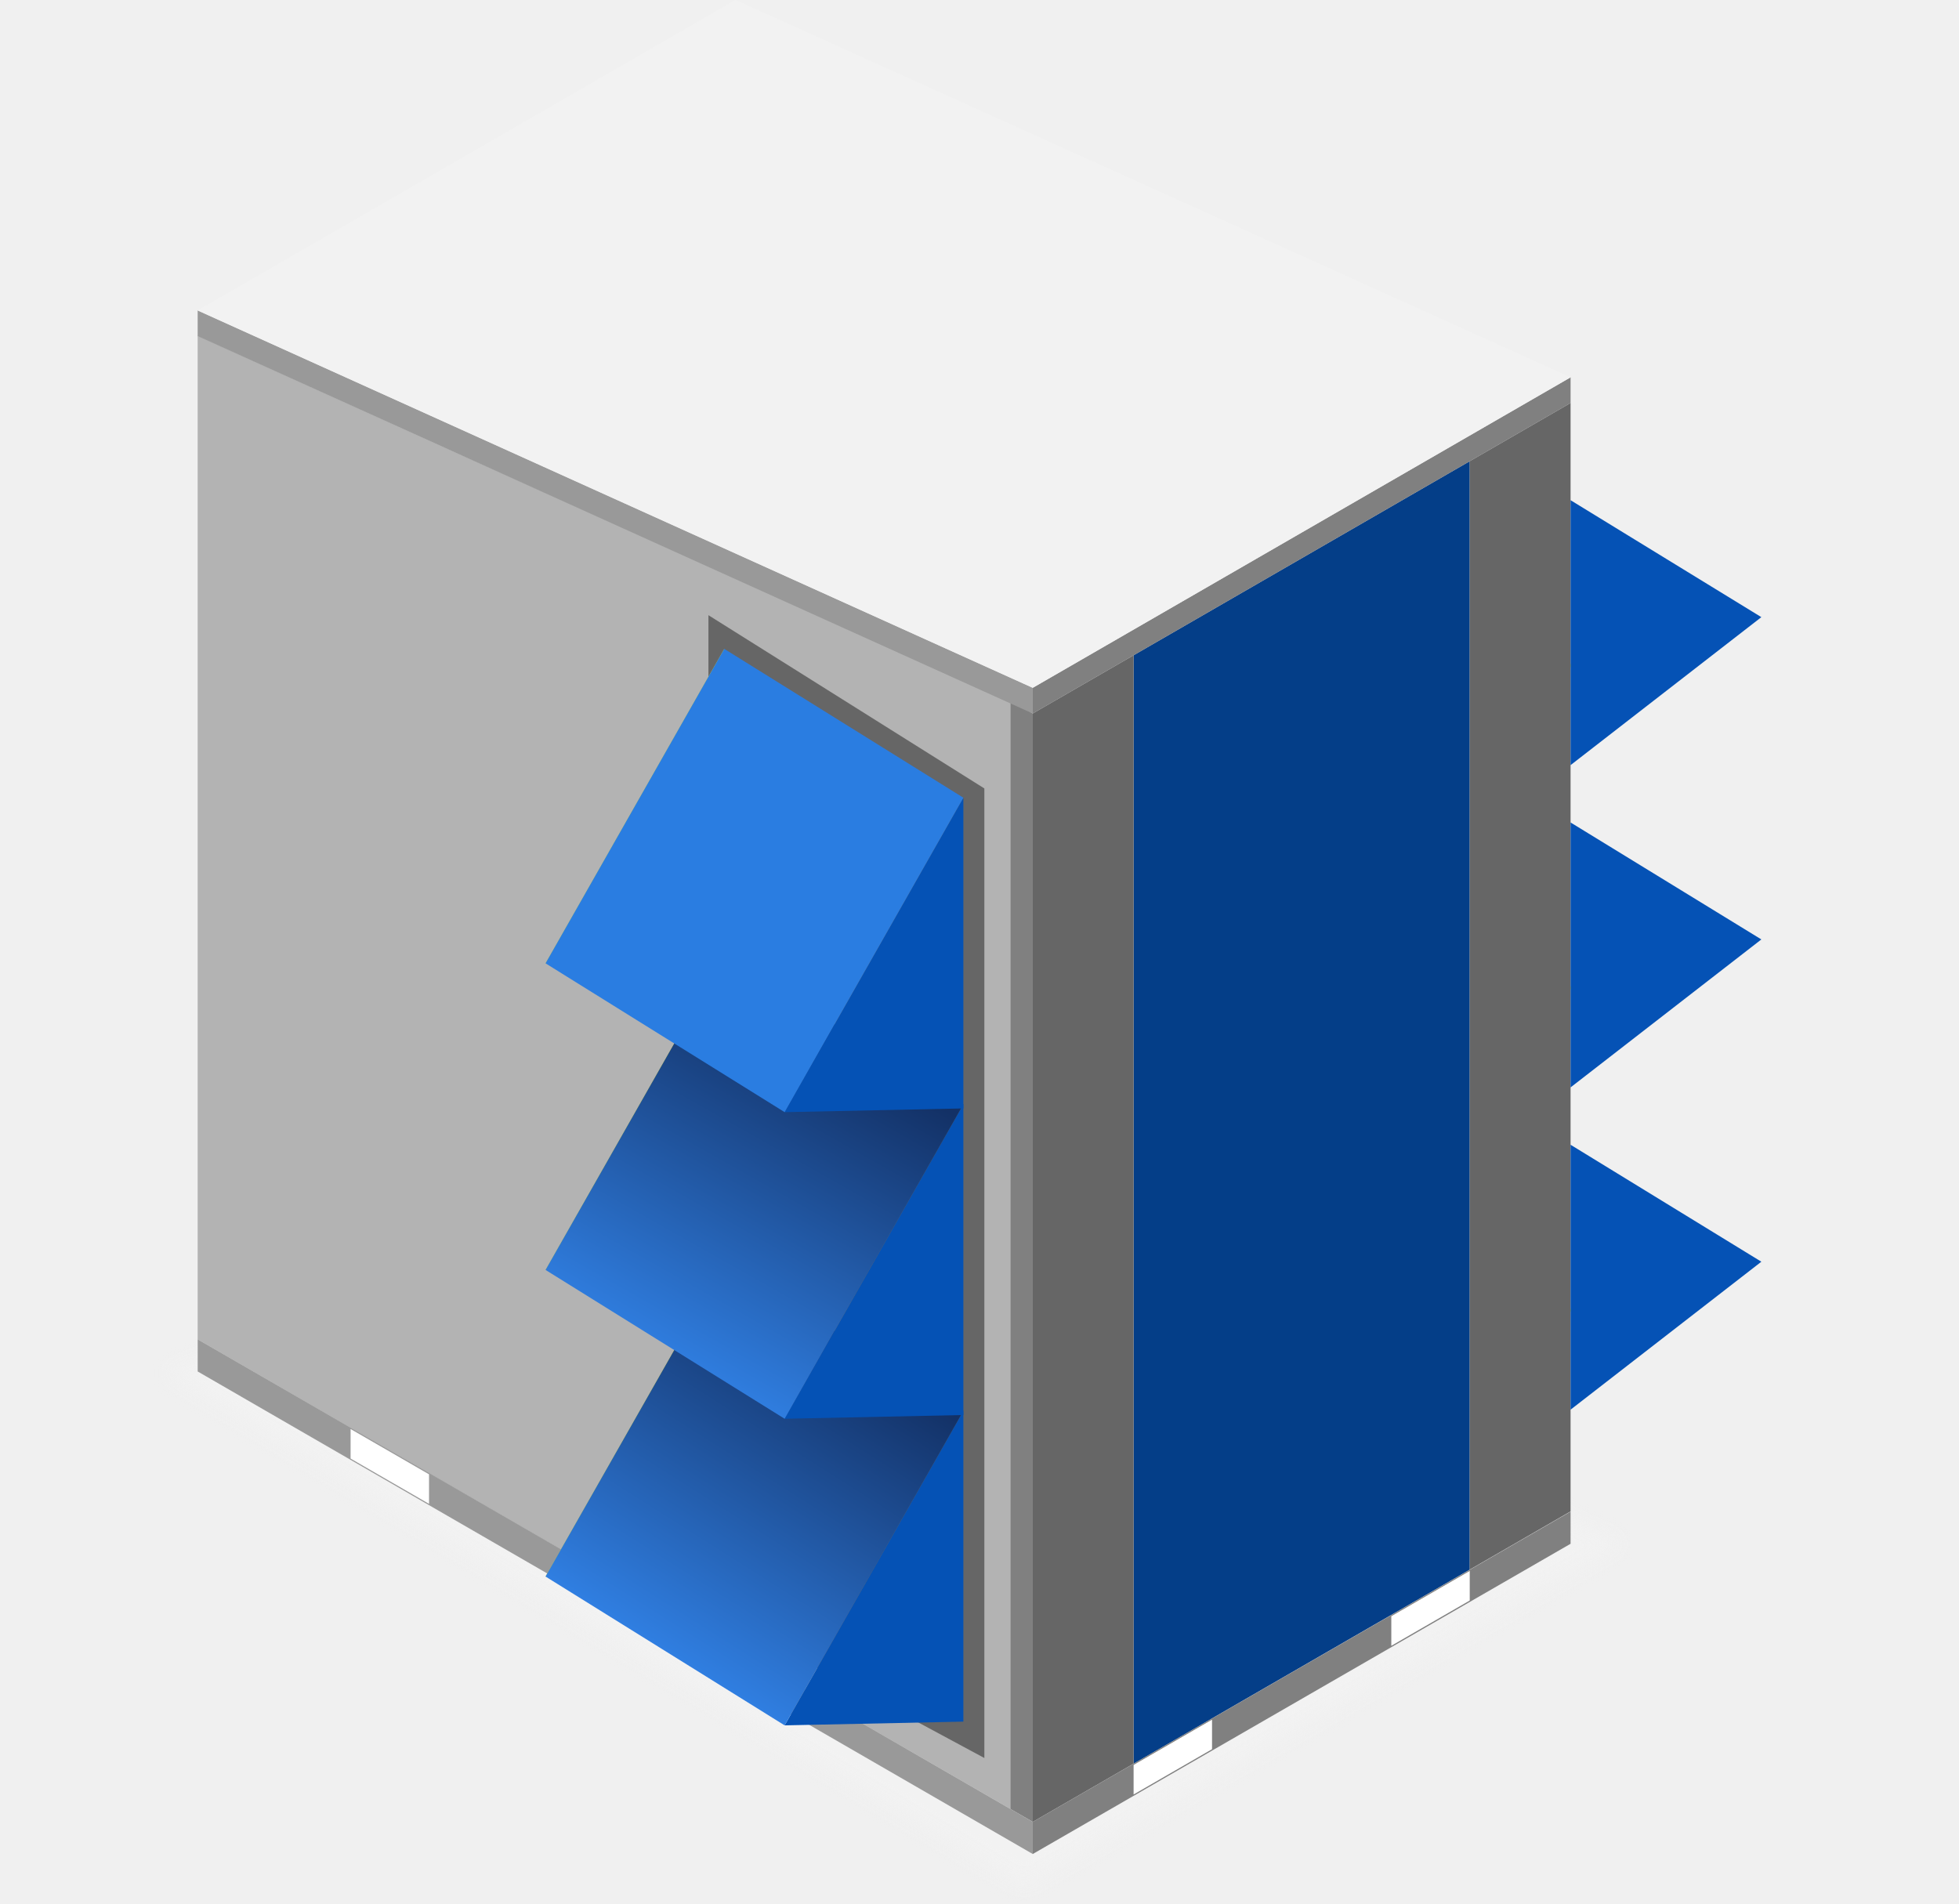
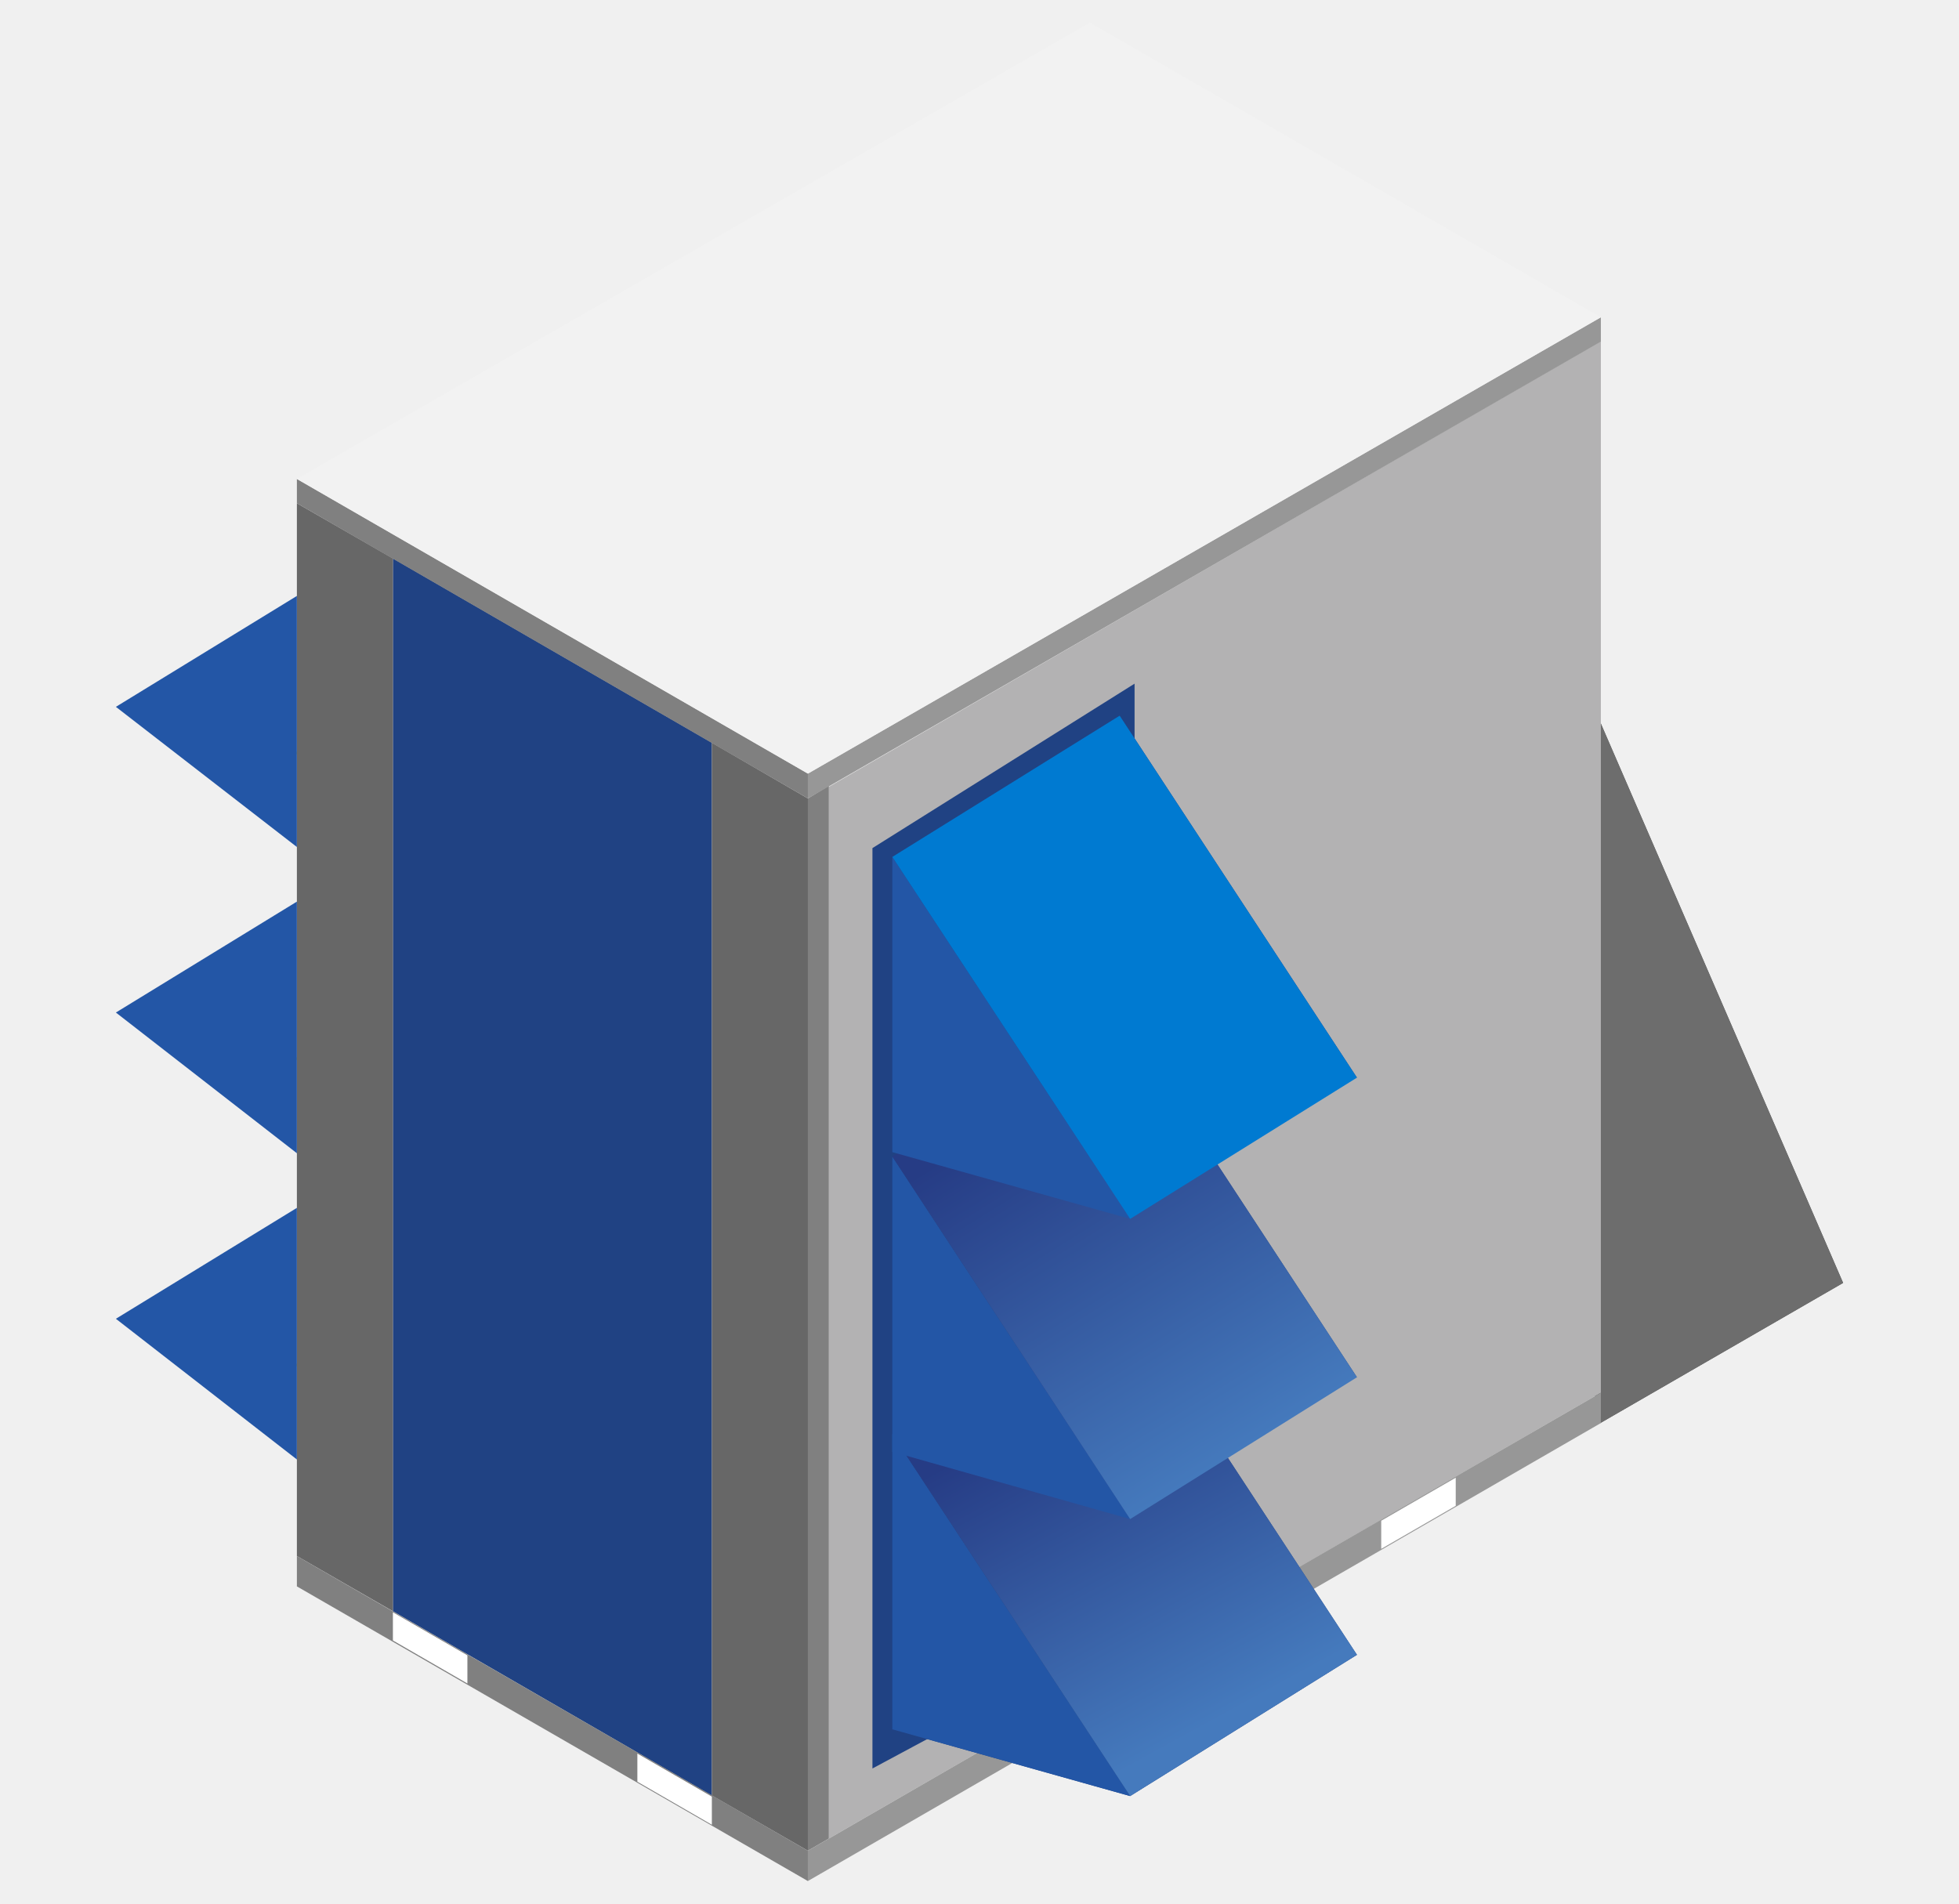
- <svg xmlns="http://www.w3.org/2000/svg" width="355" height="345" viewBox="0 0 355 345" fill="none">
-   <g filter="url(#filter0_f_2631_38942)">
-     <path d="M185.5 341.75L293.5 279.75L138.812 206.889L30.501 248.75L185.5 341.75Z" fill="#F2F2F2" />
+ <svg xmlns="http://www.w3.org/2000/svg" xmlns:xlink="http://www.w3.org/1999/xlink" version="1.1" viewBox="0 0 355 345">
+   <defs>
+     <style>
+       .cls-1 {
+         fill: #d8df25;
+       }
+ 
+       .cls-2 {
+         fill: url(#linear-gradient-2);
+       }
+ 
+       .cls-3 {
+         fill: #fff;
+       }
+ 
+       .cls-4 {
+         fill: #204283;
+       }
+ 
+       .cls-5 {
+         fill: #b3b2b3;
+       }
+ 
+       .cls-6 {
+         fill: #f2f2f2;
+       }
+ 
+       .cls-7 {
+         fill: #2356a6;
+       }
+ 
+       .cls-8 {
+         fill: #4d4e4e;
+       }
+ 
+       .cls-9 {
+         fill: #6d6d6d;
+       }
+ 
+       .cls-10 {
+         fill: #979797;
+       }
+ 
+       .cls-11 {
+         fill: gray;
+       }
+ 
+       .cls-12 {
+         fill: url(#linear-gradient);
+       }
+ 
+       .cls-13 {
+         fill: #676767;
+       }
+ 
+       .cls-14 {
+         fill: #007ad1;
+       }
+     </style>
+     <linearGradient id="linear-gradient" x1="296.3" y1="311.5" x2="327.1" y2="255.2" gradientTransform="translate(517.4) rotate(-180) scale(1 -1)" gradientUnits="userSpaceOnUse">
+       <stop offset="0" stop-color="#457abd" />
+       <stop offset="1" stop-color="#263c85" />
+     </linearGradient>
+     <linearGradient id="linear-gradient-2" x1="292.2" y1="263.9" x2="331.6" y2="200.7" xlink:href="#linear-gradient" />
+   </defs>
+   <g>
+     <g id="Layer_1">
+       <g>
+         <g id="Axo_Extrusion">
+           <g id="Axo_Surface">
+             <polygon id="Axo_panel" class="cls-8" points="334 232.5 290 257.9 289 257.3 332.9 231.9 334 232.5" />
+             <polygon id="Axo_panel-2" data-name="Axo_panel" class="cls-8" points="290 130.9 334 232.5 332.9 231.9 289 130.2 290 130.9" />
+             <polygon id="Axo_panel-3" data-name="Axo_panel" class="cls-8" points="290 257.9 290 130.9 289 130.2 289 257.3 290 257.9" />
+           </g>
+           <polygon id="Axo_base" class="cls-9" points="290 257.9 334 232.5 290 130.9 290 257.9" />
+         </g>
+         <g>
+           <polygon class="cls-5" points="290.1 61.8 290.1 252.4 248.6 276.4 150.2 333.2 150.2 142.6 290.1 61.8" />
+           <polygon class="cls-11" points="150.2 333.2 146.4 335.4 146.4 144.7 150.2 142.4 150.2 333.2" />
+           <polygon class="cls-4" points="129 325.4 71.2 292 71.2 101.2 129 134.6 129 325.4" />
+           <polygon class="cls-13" points="146.4 335.4 129 325.4 129 134.6 146.4 144.7 146.4 335.4" />
+           <polygon class="cls-13" points="71.2 292 53.8 282 53.8 91.2 71.2 101.2 71.2 292" />
+           <g>
+             <polygon class="cls-10" points="290.1 257.9 146.4 340.9 146.4 335.4 290.1 252.4 290.1 257.9" />
+             <g>
+               <polygon class="cls-3" points="263.8 272.9 250.3 280.7 250.3 275.6 263.8 267.8 263.8 272.9" />
+               <polygon class="cls-3" points="202 308.5 188.5 316.3 188.5 311.2 202 303.4 202 308.5" />
+             </g>
+           </g>
+           <g>
+             <polygon class="cls-11" points="53.8 287.5 146.4 340.9 146.4 335.4 53.8 282 53.8 287.5" />
+             <g>
+               <polygon class="cls-3" points="71.2 297.3 84.7 305.1 84.7 300 71.2 292.2 71.2 297.3" />
+               <polygon class="cls-3" points="115.5 322.9 129 330.7 129 325.6 115.5 317.8 115.5 322.9" />
+             </g>
+           </g>
+           <g>
+             <polygon class="cls-11" points="53.8 91.2 53.8 86.8 146.4 140.2 146.4 144.7 53.8 91.2" />
+             <polygon class="cls-10" points="146.4 144.7 146.4 140.2 290.1 57.5 290.1 61.9 146.4 144.7" />
+             <polygon class="cls-6" points="146.4 140.2 53.8 86.8 197.5 4.1 290.1 57.5 146.4 140.2" />
+           </g>
+           <g>
+             <polygon class="cls-1" points="53.8 247 53.8 247.6 53.5 247.6 53.8 247" />
+             <polygon class="cls-7" points="53.8 264.5 21 239 53.8 218.9 53.8 264.5" />
+           </g>
+           <g>
+             <polygon class="cls-1" points="53.8 191.5 53.8 192.1 53.5 192.1 53.8 191.5" />
+             <polygon class="cls-7" points="53.8 209 21 183.5 53.8 163.4 53.8 209" />
+           </g>
+           <g>
+             <polygon class="cls-1" points="53.8 136.1 53.8 136.7 53.5 136.7 53.8 136.1" />
+             <polygon class="cls-7" points="53.8 153.5 21 128.1 53.8 108 53.8 153.5" />
+           </g>
+         </g>
+         <g>
+           <polygon class="cls-4" points="158.1 320.5 205.6 295 205.6 123.9 158.1 153.7 158.1 320.5" />
+           <g>
+             <polygon class="cls-4" points="161.7 313.4 202.9 287.7 245.9 299.9 204.8 325.5 161.7 313.4" />
+             <polygon class="cls-7" points="161.7 313.4 204.8 325.5 161.7 259.9 161.7 313.4" />
+             <polygon class="cls-4" points="202.9 287.7 245.9 299.9 202.9 234.3 202.9 287.7" />
+             <polygon class="cls-12" points="204.8 325.5 245.9 299.9 202.9 234.3 161.7 259.9 204.8 325.5" />
+           </g>
+           <g>
+             <polygon class="cls-7" points="161.7 263.1 204.8 275.3 161.7 209.6 161.7 263.1" />
+             <polygon class="cls-4" points="202.9 237.5 245.9 249.6 202.9 184 202.9 237.5" />
+             <polygon class="cls-2" points="204.8 275.3 245.9 249.6 202.9 184 161.7 209.6 204.8 275.3" />
+           </g>
+           <g>
+             <polygon class="cls-7" points="161.7 208.8 204.8 220.9 161.7 155.3 161.7 208.8" />
+             <polygon class="cls-4" points="202.9 183.1 245.9 195.3 202.9 129.7 202.9 183.1" />
+             <polygon class="cls-14" points="204.8 220.9 245.9 195.3 202.9 129.7 161.7 155.3 204.8 220.9" />
+           </g>
+         </g>
+       </g>
+     </g>
  </g>
-   <path d="M35.819 60.847V242.726L79.538 268.042L183.09 327.827V127.136L79.915 80.806L35.819 60.847Z" fill="#B3B3B3" />
-   <path d="M183.092 327.832L187.153 330.176V129.3L183.092 126.956V327.832Z" fill="#808080" />
-   <path d="M205.426 319.626L266.339 284.458V83.582L205.426 118.75V319.626Z" fill="#043E88" />
-   <path d="M187.151 330.176L205.425 319.626V118.75L187.151 129.3V330.176Z" fill="#666666" />
-   <path d="M266.338 284.458L284.611 273.908V73.032L266.338 83.582V284.458Z" fill="#666666" />
-   <path d="M35.822 248.55L187.152 336V330.176L35.822 242.723V248.55Z" fill="#999999" />
-   <path d="M63.532 264.337L77.745 272.543V267.184L63.532 258.978V264.337Z" fill="white" />
-   <path d="M128.558 301.88L142.77 310.086V304.726L128.558 296.521V301.88Z" fill="white" />
-   <path d="M284.611 279.776L187.151 336V330.176L284.611 273.952V279.776Z" fill="#808080" />
-   <path d="M266.338 290.062L252.126 298.267V292.908L266.338 284.702V290.062Z" fill="white" />
-   <path d="M219.638 317.009L205.426 325.215V319.858L219.638 311.652V317.009Z" fill="white" />
-   <path d="M284.611 73.041V68.383L187.151 124.651V129.31L284.611 73.041Z" fill="#808080" />
-   <path d="M187.151 129.31V124.651L35.817 56.252V60.913L187.151 129.31Z" fill="#999999" />
-   <path d="M187.151 124.651L284.611 68.383L133.277 0L35.817 56.268L187.151 124.651Z" fill="#F2F2F2" />
-   <path d="M284.611 237.073V237.706L284.975 237.713L284.611 237.073Z" fill="#D9E021" />
-   <path d="M284.611 255.473L319.184 228.659L284.611 207.464V255.473Z" fill="#0552B5" />
-   <path d="M284.611 178.666V179.299L284.975 179.306L284.611 178.666Z" fill="#D9E021" />
-   <path d="M284.611 197.069L319.184 170.252L284.611 149.057V197.069Z" fill="#0552B5" />
-   <path d="M284.611 120.26V120.893L284.975 120.9L284.611 120.26Z" fill="#D9E021" />
-   <path d="M284.611 138.662L319.184 111.845L284.611 90.651V138.662Z" fill="#0552B5" />
-   <path d="M178.38 318.601L128.379 291.686V111.489L178.38 142.889V318.601Z" fill="#666666" />
-   <path d="M174.576 312.009L142.188 312.686L174.576 255.698V312.009Z" fill="#0552B5" />
-   <path d="M131.245 285.03L98.857 285.71L131.245 228.722V285.03Z" fill="#D9E021" />
-   <path d="M142.189 312.686L98.857 285.71L131.245 228.722L174.576 255.698L142.189 312.686Z" fill="url(#paint0_linear_2631_38942)" />
-   <path d="M174.576 256.444L142.188 257.121L174.576 200.135V256.444Z" fill="#0552B5" />
-   <path d="M131.245 229.465L98.857 230.145L131.245 173.157V229.465Z" fill="#D9E021" />
-   <path d="M142.189 257.121L98.857 230.145L131.245 173.157L174.576 200.135L142.189 257.121Z" fill="url(#paint1_linear_2631_38942)" />
-   <path d="M174.576 200.878L142.188 201.556L174.576 144.57V200.878Z" fill="#0552B5" />
-   <path d="M131.245 173.9L98.857 174.58L131.245 117.592V173.9Z" fill="#D9E021" />
-   <path d="M142.189 201.556L98.857 174.58L131.245 117.592L174.576 144.57L142.189 201.556Z" fill="#2A7DE1" />
-   <defs>
-     <filter id="filter0_f_2631_38942" x="27.501" y="203.889" width="268.999" height="140.861" filterUnits="userSpaceOnUse" color-interpolation-filters="sRGB">
-       <feFlood flood-opacity="0" result="BackgroundImageFix" />
-       <feBlend mode="normal" in="SourceGraphic" in2="BackgroundImageFix" result="shape" />
-       <feGaussianBlur stdDeviation="1.5" result="effect1_foregroundBlur_2631_38942" />
-     </filter>
-     <linearGradient id="paint0_linear_2631_38942" x1="118.917" y1="298.767" x2="153.665" y2="243.987" gradientUnits="userSpaceOnUse">
-       <stop stop-color="#307FE2" />
-       <stop offset="1" stop-color="#133166" />
-     </linearGradient>
-     <linearGradient id="paint1_linear_2631_38942" x1="119.206" y1="246.121" x2="151.091" y2="189.707" gradientUnits="userSpaceOnUse">
-       <stop stop-color="#307FE2" />
-       <stop offset="1" stop-color="#133166" />
-     </linearGradient>
-   </defs>
</svg>
